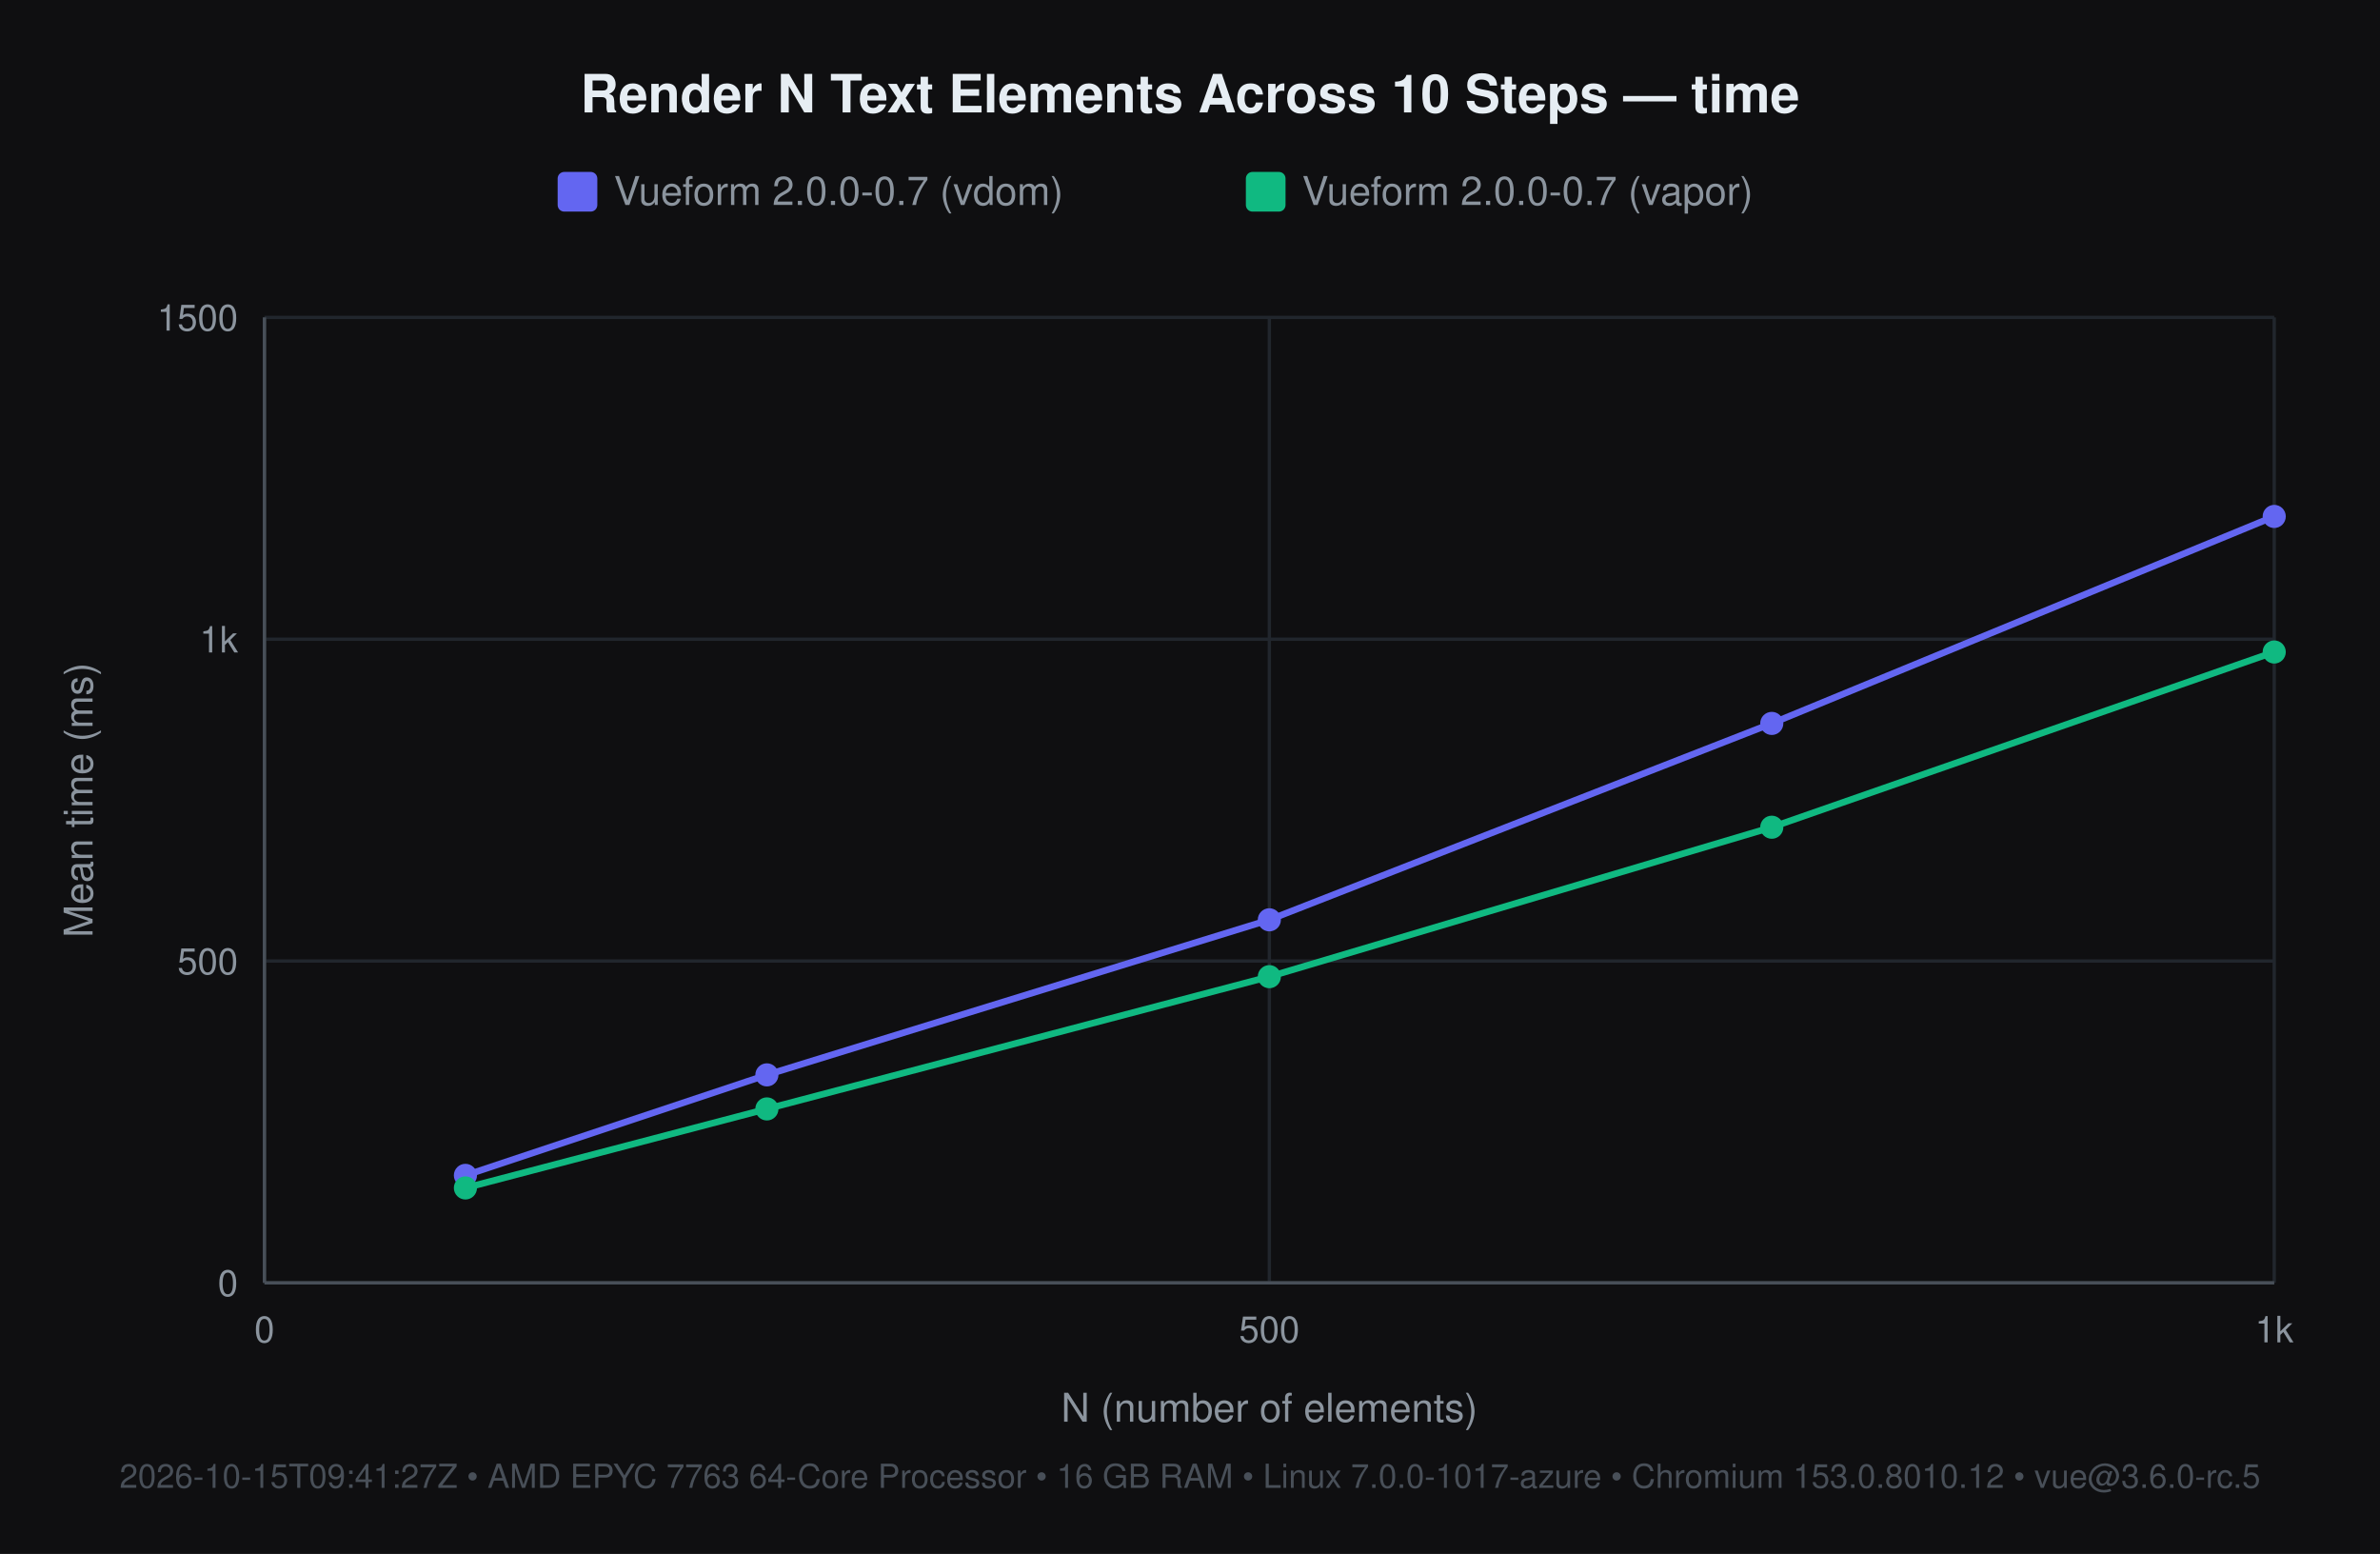
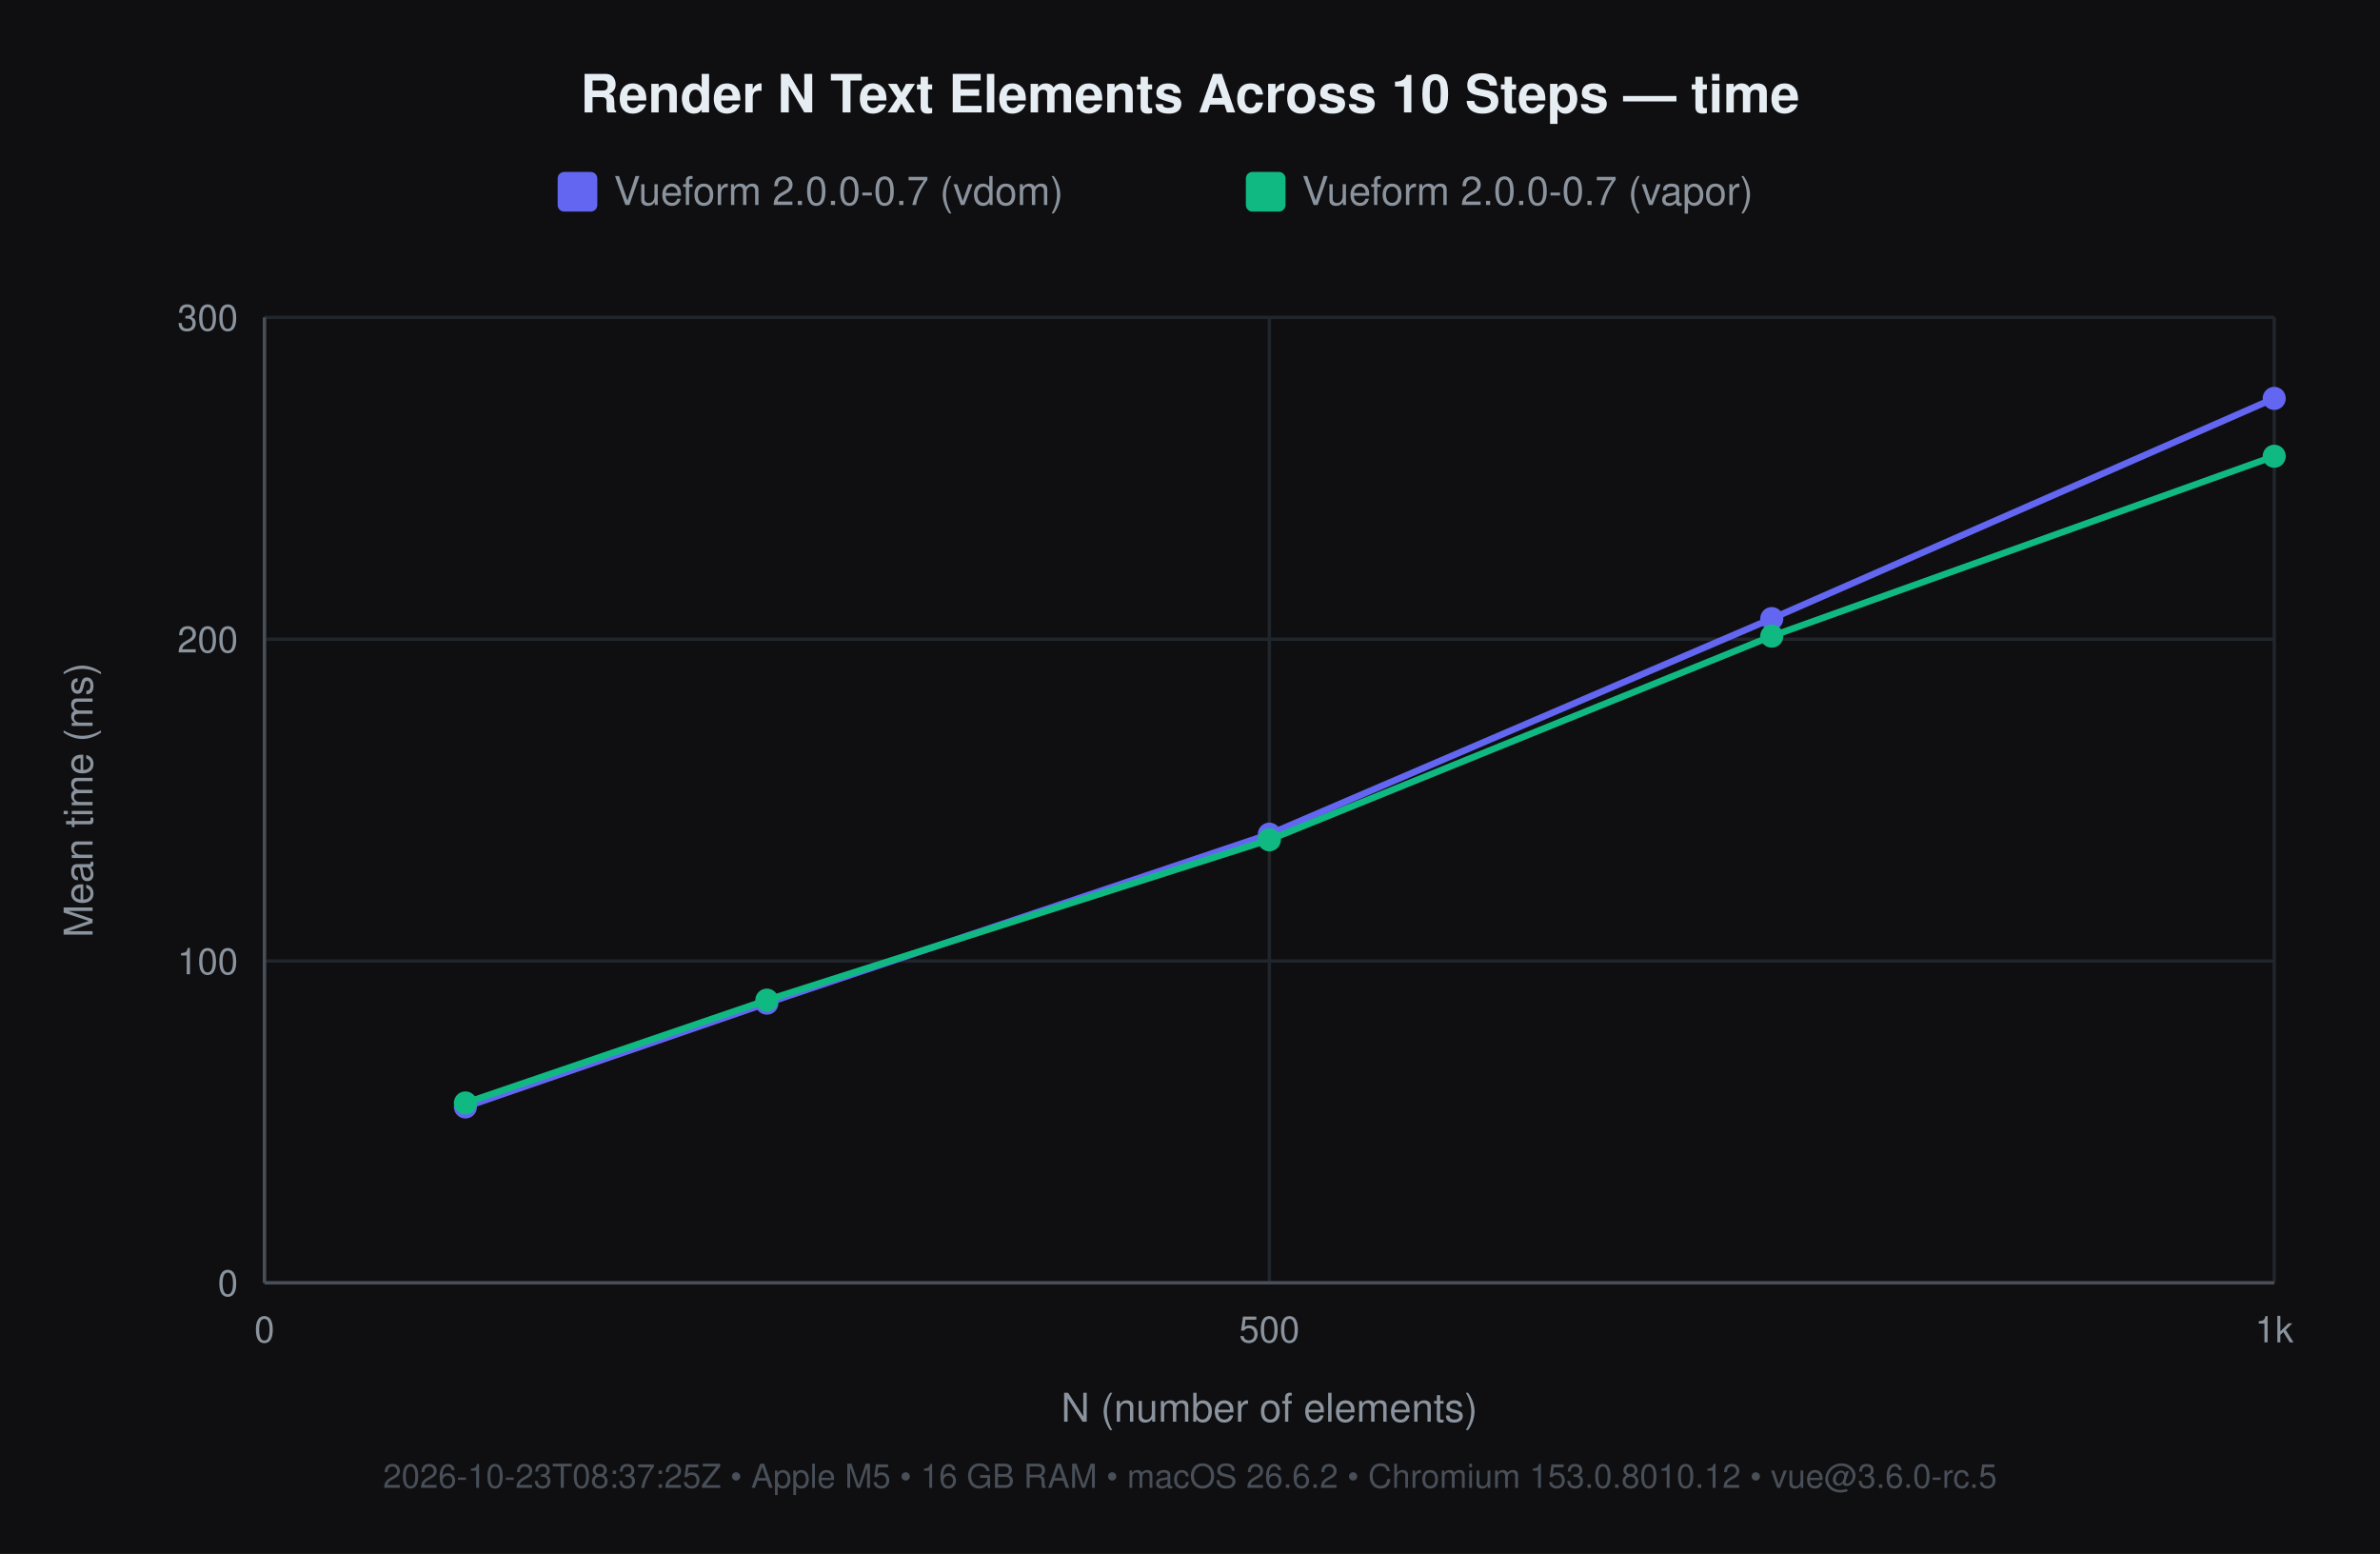
<svg xmlns="http://www.w3.org/2000/svg" width="720" height="470" viewBox="0 0 720 470" font-family="-apple-system, 'Segoe UI', Helvetica, Arial, sans-serif">
  <rect width="720" height="470" fill="#0f0f11" />
  <text x="360" y="34" font-size="16" font-weight="600" fill="#e6edf3" text-anchor="middle">Render N Text Elements Across 10 Steps — time</text>
  <rect x="168.7" y="52" width="12" height="12" rx="2" fill="#6366f1" />
  <text x="185.7" y="62" font-size="12" fill="#8b949e">Vueform 2.0.0-0.7 (vdom)</text>
  <rect x="376.9" y="52" width="12" height="12" rx="2" fill="#10b981" />
  <text x="393.9" y="62" font-size="12" fill="#8b949e">Vueform 2.0.0-0.7 (vapor)</text>
  <line x1="80" y1="388" x2="688" y2="388" stroke="#21262d" stroke-width="1" />
  <text x="72" y="392" font-size="11" fill="#8b949e" text-anchor="end">0</text>
  <line x1="80" y1="290.667" x2="688" y2="290.667" stroke="#21262d" stroke-width="1" />
-   <text x="72" y="294.667" font-size="11" fill="#8b949e" text-anchor="end">500</text>
+   <text x="72" y="294.667" font-size="11" fill="#8b949e" text-anchor="end">100</text>
  <line x1="80" y1="193.333" x2="688" y2="193.333" stroke="#21262d" stroke-width="1" />
-   <text x="72" y="197.333" font-size="11" fill="#8b949e" text-anchor="end">1k</text>
+   <text x="72" y="197.333" font-size="11" fill="#8b949e" text-anchor="end">200</text>
  <line x1="80" y1="96" x2="688" y2="96" stroke="#21262d" stroke-width="1" />
-   <text x="72" y="100" font-size="11" fill="#8b949e" text-anchor="end">1500</text>
+   <text x="72" y="100" font-size="11" fill="#8b949e" text-anchor="end">300</text>
  <line x1="80" y1="96" x2="80" y2="388" stroke="#21262d" stroke-width="1" />
  <text x="80" y="406" font-size="11" fill="#8b949e" text-anchor="middle">0</text>
  <line x1="384" y1="96" x2="384" y2="388" stroke="#21262d" stroke-width="1" />
  <text x="384" y="406" font-size="11" fill="#8b949e" text-anchor="middle">500</text>
  <line x1="688" y1="96" x2="688" y2="388" stroke="#21262d" stroke-width="1" />
  <text x="688" y="406" font-size="11" fill="#8b949e" text-anchor="middle">1k</text>
  <line x1="80" y1="388" x2="688" y2="388" stroke="#484f58" stroke-width="1" />
  <line x1="80" y1="96" x2="80" y2="388" stroke="#484f58" stroke-width="1" />
  <text x="384" y="430" font-size="12" fill="#8b949e" text-anchor="middle">N (number of elements)</text>
  <text x="28" y="242" font-size="12" fill="#8b949e" text-anchor="middle" transform="rotate(-90 28 242)">Mean time (ms)</text>
-   <text x="360" y="450" font-size="10" fill="#484f58" text-anchor="middle">2026-10-15T09:41:27Z • AMD EPYC 7763 64-Core Processor • 16 GB RAM • Linux 7.0.0-1017-azure • Chromium 153.0.8010.12 • vue@3.6.0-rc.5</text>
-   <polyline points="140.8,355.5 232.0,325.1 384.0,278.2 536.0,218.8 688.0,156.2" fill="none" stroke="#6366f1" stroke-width="2" />
-   <circle cx="140.8" cy="355.5" r="3.5" fill="#6366f1" />
-   <circle cx="232.0" cy="325.1" r="3.5" fill="#6366f1" />
-   <circle cx="384.0" cy="278.2" r="3.5" fill="#6366f1" />
-   <circle cx="536.0" cy="218.8" r="3.5" fill="#6366f1" />
-   <circle cx="688.0" cy="156.2" r="3.5" fill="#6366f1" />
-   <polyline points="140.8,359.3 232.0,335.4 384.0,295.4 536.0,250.2 688.0,197.2" fill="none" stroke="#10b981" stroke-width="2" />
-   <circle cx="140.8" cy="359.3" r="3.5" fill="#10b981" />
-   <circle cx="232.0" cy="335.4" r="3.5" fill="#10b981" />
-   <circle cx="384.0" cy="295.4" r="3.5" fill="#10b981" />
-   <circle cx="536.0" cy="250.2" r="3.5" fill="#10b981" />
-   <circle cx="688.0" cy="197.2" r="3.5" fill="#10b981" />
+   <text x="360" y="450" font-size="10" fill="#484f58" text-anchor="middle">2026-10-23T08:37:25Z • Apple M5 • 16 GB RAM • macOS 26.6.2 • Chromium 153.0.8010.12 • vue@3.6.0-rc.5</text>
+   <polyline points="140.8,334.8 232.0,303.4 384.0,252.3 536.0,187.1 688.0,120.5" fill="none" stroke="#6366f1" stroke-width="2" />
+   <circle cx="140.8" cy="334.8" r="3.5" fill="#6366f1" />
+   <circle cx="232.0" cy="303.4" r="3.5" fill="#6366f1" />
+   <circle cx="384.0" cy="252.3" r="3.5" fill="#6366f1" />
+   <circle cx="536.0" cy="187.1" r="3.5" fill="#6366f1" />
+   <circle cx="688.0" cy="120.5" r="3.5" fill="#6366f1" />
+   <polyline points="140.8,333.6 232.0,302.5 384.0,254.0 536.0,192.4 688.0,138.0" fill="none" stroke="#10b981" stroke-width="2" />
+   <circle cx="140.8" cy="333.6" r="3.5" fill="#10b981" />
+   <circle cx="232.0" cy="302.5" r="3.5" fill="#10b981" />
+   <circle cx="384.0" cy="254.0" r="3.5" fill="#10b981" />
+   <circle cx="536.0" cy="192.4" r="3.5" fill="#10b981" />
+   <circle cx="688.0" cy="138.0" r="3.5" fill="#10b981" />
</svg>
